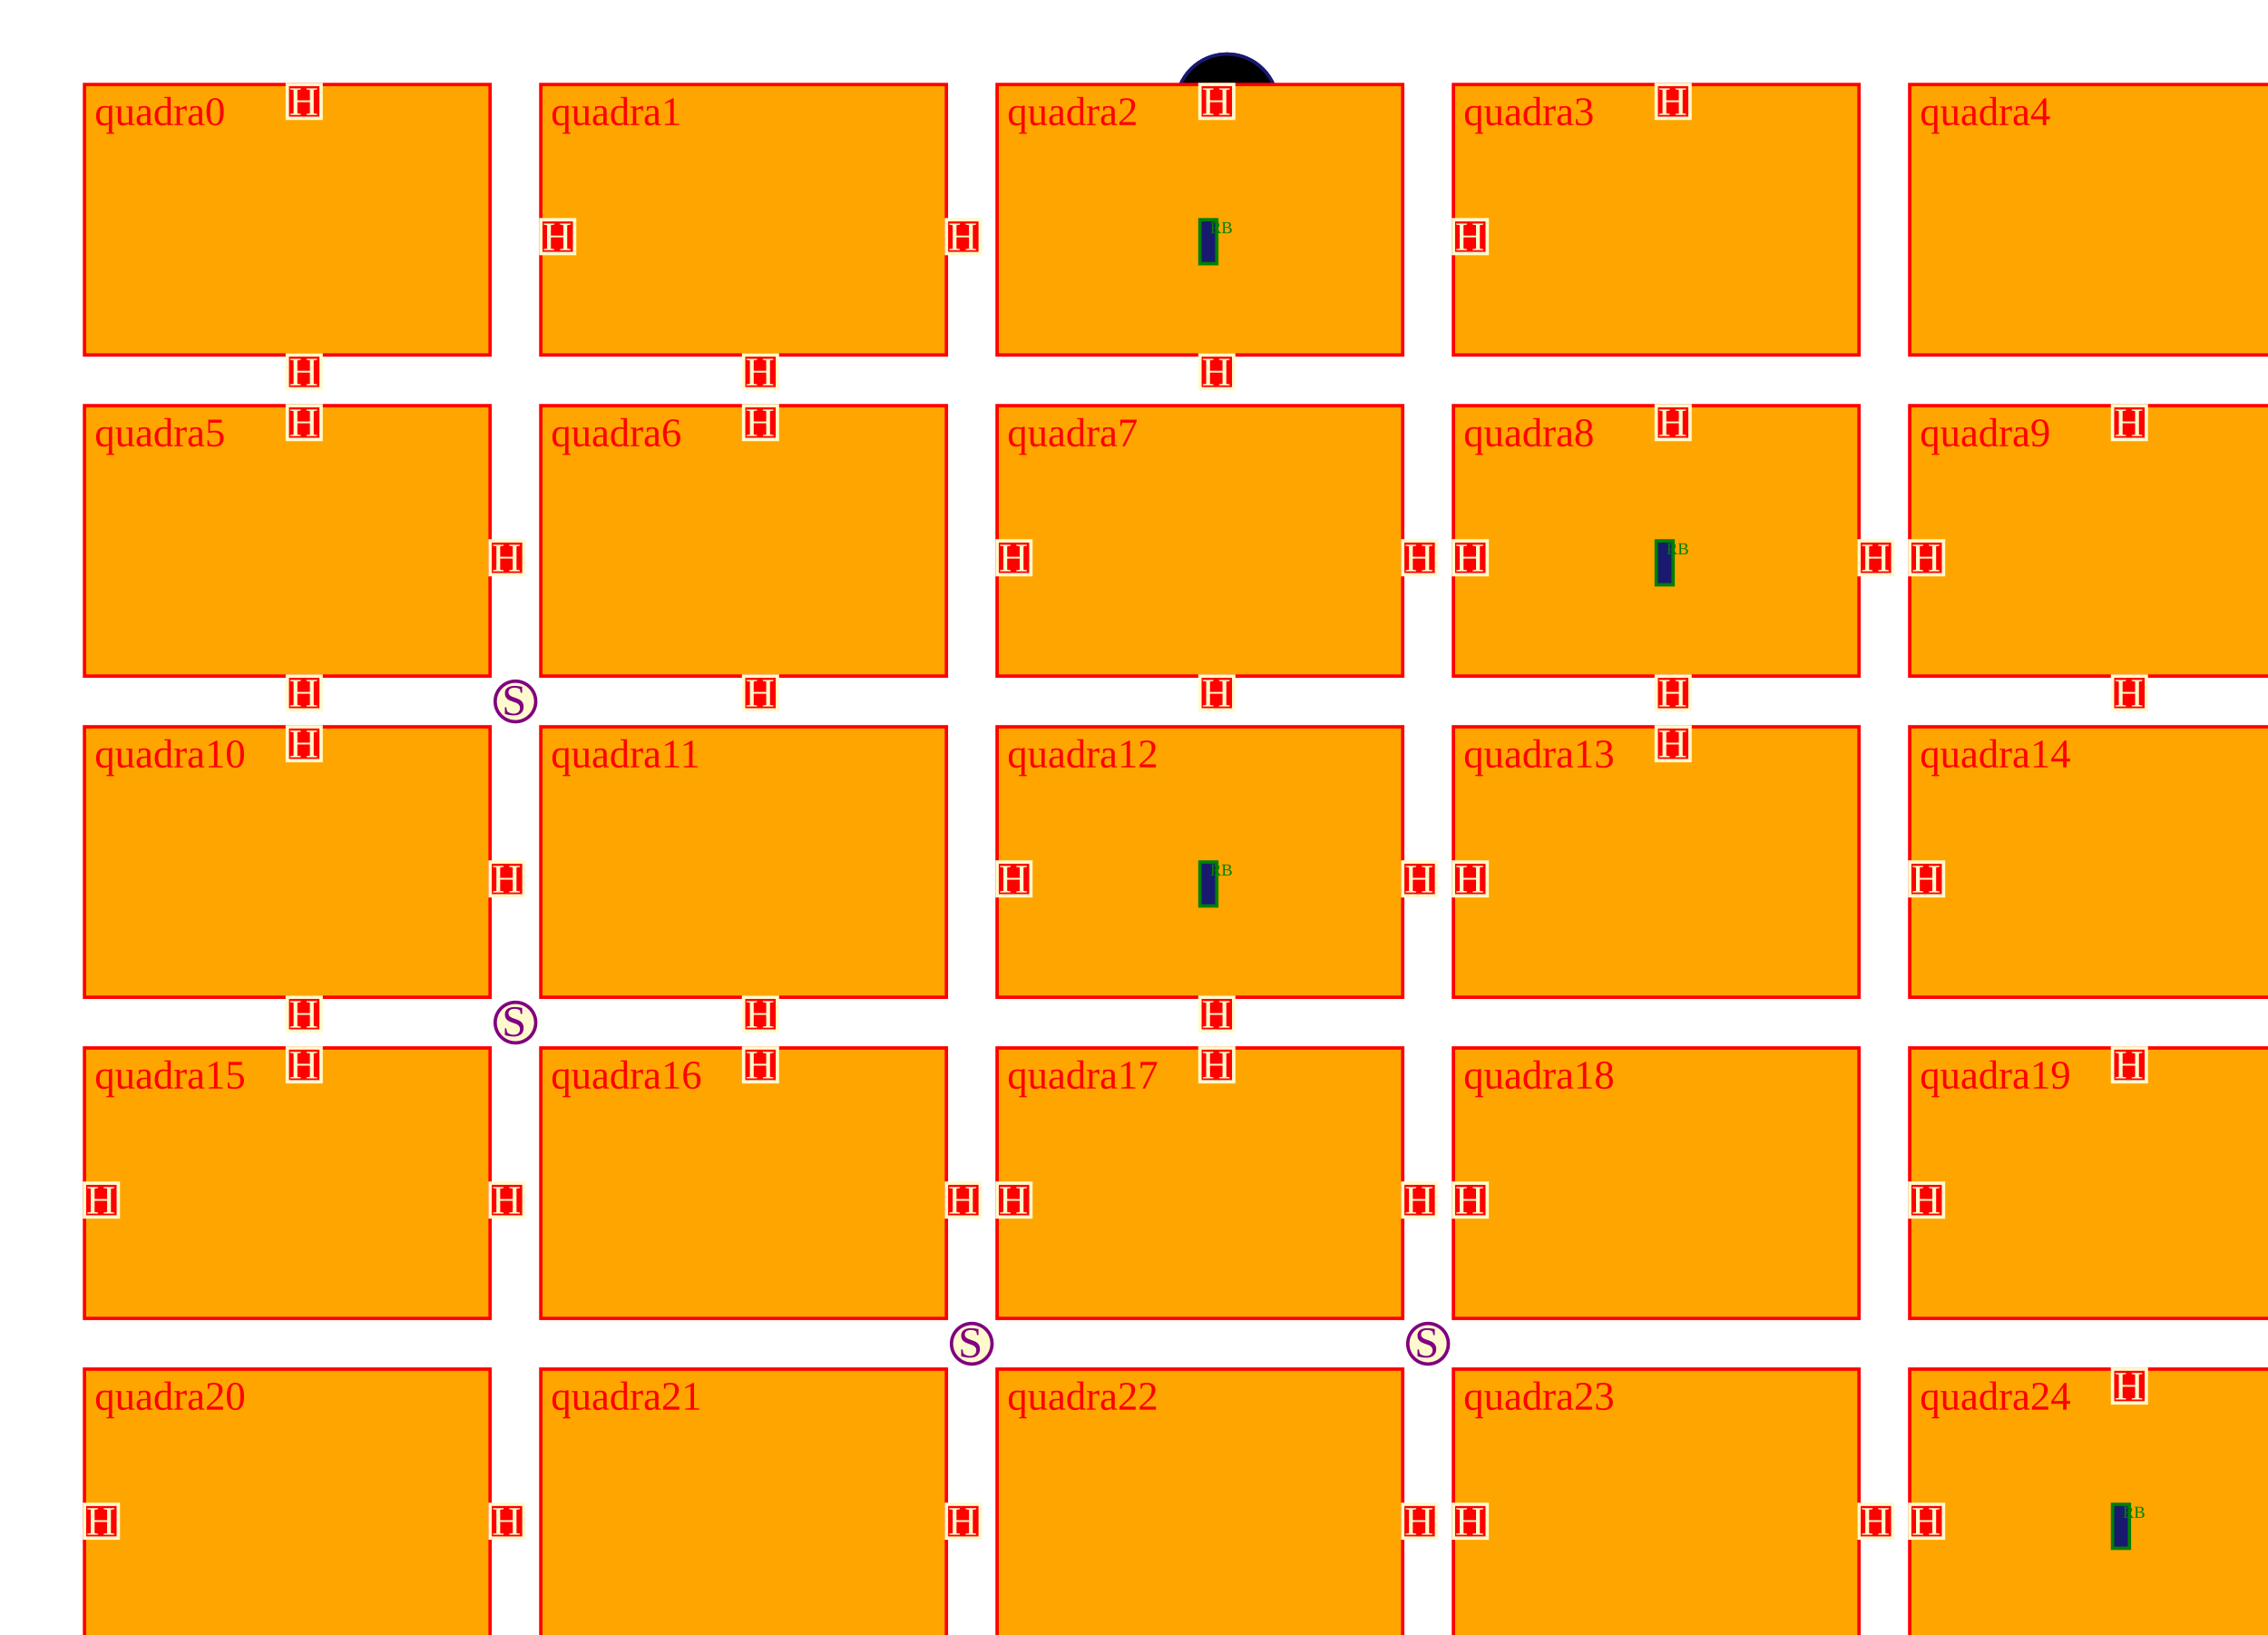
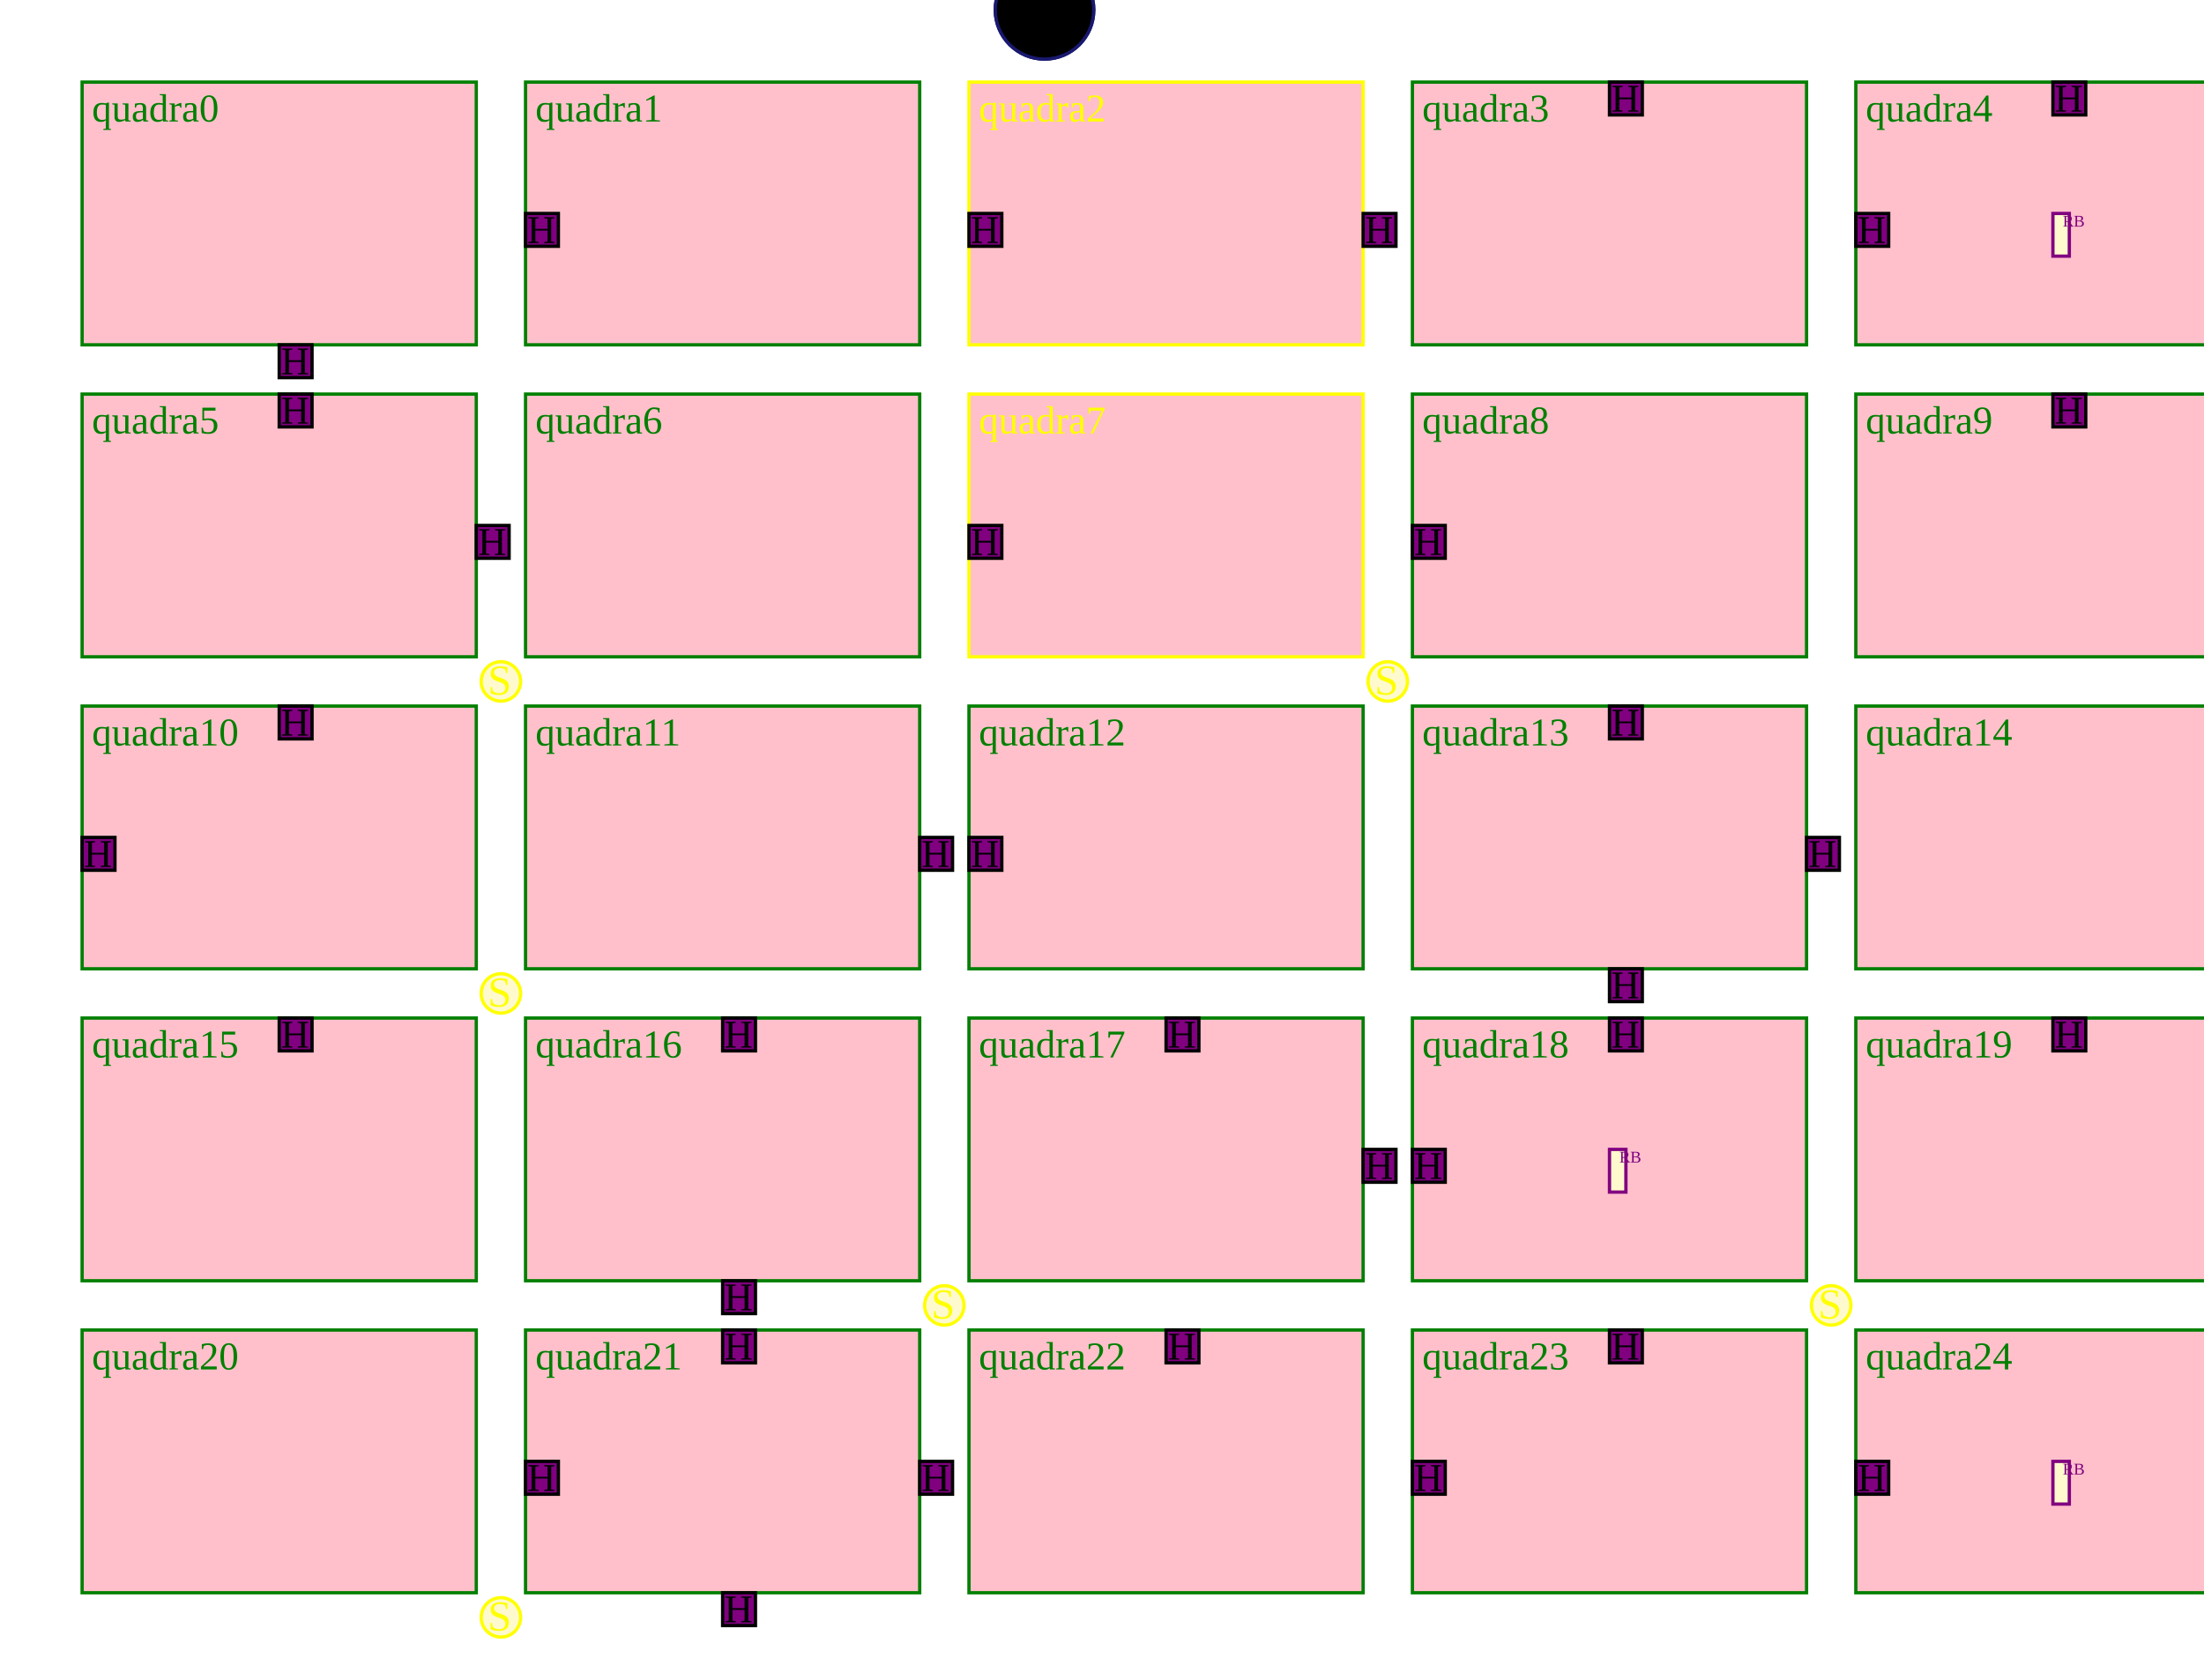
<svg>
-   <circle cx="363" cy="31" r="15" fill="black" stroke="midnightblue" stroke-width="1" />
-   <rect x="66" y="220" width="30" height="30" fill="black" stroke="midnightblue" stroke-width="1" />
-   <circle cx="363" cy="31" r="15" fill="black" stroke="midnightblue" stroke-width="1" />
-   <rect x="66" y="220" width="30" height="30" fill="black" stroke="midnightblue" stroke-width="1" />
-   <rect x="25" y="25" width="120" height="80" fill="orange" stroke="red" stroke-width="1" />
-   <text x="28" y="37" font-size="12" fill="red"> quadra0 </text>
-   <rect x="160" y="25" width="120" height="80" fill="orange" stroke="red" stroke-width="1" />
-   <text x="163" y="37" font-size="12" fill="red"> quadra1 </text>
-   <rect x="295" y="25" width="120" height="80" fill="orange" stroke="red" stroke-width="1" />
-   <text x="298" y="37" font-size="12" fill="red"> quadra2 </text>
-   <rect x="430" y="25" width="120" height="80" fill="orange" stroke="red" stroke-width="1" />
-   <text x="433" y="37" font-size="12" fill="red"> quadra3 </text>
-   <rect x="565" y="25" width="120" height="80" fill="orange" stroke="red" stroke-width="1" />
-   <text x="568" y="37" font-size="12" fill="red"> quadra4 </text>
-   <rect x="25" y="120" width="120" height="80" fill="orange" stroke="red" stroke-width="1" />
-   <text x="28" y="132" font-size="12" fill="red"> quadra5 </text>
-   <rect x="160" y="120" width="120" height="80" fill="orange" stroke="red" stroke-width="1" />
-   <text x="163" y="132" font-size="12" fill="red"> quadra6 </text>
-   <rect x="295" y="120" width="120" height="80" fill="orange" stroke="red" stroke-width="1" />
-   <text x="298" y="132" font-size="12" fill="red"> quadra7 </text>
-   <rect x="430" y="120" width="120" height="80" fill="orange" stroke="red" stroke-width="1" />
-   <text x="433" y="132" font-size="12" fill="red"> quadra8 </text>
-   <rect x="565" y="120" width="120" height="80" fill="orange" stroke="red" stroke-width="1" />
-   <text x="568" y="132" font-size="12" fill="red"> quadra9 </text>
-   <rect x="25" y="215" width="120" height="80" fill="orange" stroke="red" stroke-width="1" />
-   <text x="28" y="227" font-size="12" fill="red"> quadra10 </text>
-   <rect x="160" y="215" width="120" height="80" fill="orange" stroke="red" stroke-width="1" />
-   <text x="163" y="227" font-size="12" fill="red"> quadra11 </text>
-   <rect x="295" y="215" width="120" height="80" fill="orange" stroke="red" stroke-width="1" />
-   <text x="298" y="227" font-size="12" fill="red"> quadra12 </text>
-   <rect x="430" y="215" width="120" height="80" fill="orange" stroke="red" stroke-width="1" />
-   <text x="433" y="227" font-size="12" fill="red"> quadra13 </text>
-   <rect x="565" y="215" width="120" height="80" fill="orange" stroke="red" stroke-width="1" />
-   <text x="568" y="227" font-size="12" fill="red"> quadra14 </text>
-   <rect x="25" y="310" width="120" height="80" fill="orange" stroke="red" stroke-width="1" />
-   <text x="28" y="322" font-size="12" fill="red"> quadra15 </text>
-   <rect x="160" y="310" width="120" height="80" fill="orange" stroke="red" stroke-width="1" />
-   <text x="163" y="322" font-size="12" fill="red"> quadra16 </text>
-   <rect x="295" y="310" width="120" height="80" fill="orange" stroke="red" stroke-width="1" />
-   <text x="298" y="322" font-size="12" fill="red"> quadra17 </text>
-   <rect x="430" y="310" width="120" height="80" fill="orange" stroke="red" stroke-width="1" />
-   <text x="433" y="322" font-size="12" fill="red"> quadra18 </text>
-   <rect x="565" y="310" width="120" height="80" fill="orange" stroke="red" stroke-width="1" />
-   <text x="568" y="322" font-size="12" fill="red"> quadra19 </text>
-   <rect x="25" y="405" width="120" height="80" fill="orange" stroke="red" stroke-width="1" />
-   <text x="28" y="417" font-size="12" fill="red"> quadra20 </text>
-   <rect x="160" y="405" width="120" height="80" fill="orange" stroke="red" stroke-width="1" />
-   <text x="163" y="417" font-size="12" fill="red"> quadra21 </text>
-   <rect x="295" y="405" width="120" height="80" fill="orange" stroke="red" stroke-width="1" />
-   <text x="298" y="417" font-size="12" fill="red"> quadra22 </text>
-   <rect x="430" y="405" width="120" height="80" fill="orange" stroke="red" stroke-width="1" />
-   <text x="433" y="417" font-size="12" fill="red"> quadra23 </text>
-   <rect x="565" y="405" width="120" height="80" fill="orange" stroke="red" stroke-width="1" />
-   <text x="568" y="417" font-size="12" fill="red"> quadra24 </text>
-   <rect x="85" y="25" width="10" height="10" fill="red" stroke="lemonchiffon" stroke-width="1" />
-   <text x="85.5" y="34" font-size="12" fill="lemonchiffon"> H </text>
-   <rect x="85" y="105" width="10" height="10" fill="red" stroke="lemonchiffon" stroke-width="1" />
-   <text x="85.5" y="114" font-size="12" fill="lemonchiffon"> H </text>
-   <rect x="280" y="65" width="10" height="10" fill="red" stroke="lemonchiffon" stroke-width="1" />
-   <text x="280.5" y="74" font-size="12" fill="lemonchiffon"> H </text>
-   <rect x="220" y="105" width="10" height="10" fill="red" stroke="lemonchiffon" stroke-width="1" />
-   <text x="220.5" y="114" font-size="12" fill="lemonchiffon"> H </text>
-   <rect x="160" y="65" width="10" height="10" fill="red" stroke="lemonchiffon" stroke-width="1" />
-   <text x="160.5" y="74" font-size="12" fill="lemonchiffon"> H </text>
-   <rect x="355" y="25" width="10" height="10" fill="red" stroke="lemonchiffon" stroke-width="1" />
-   <text x="355.5" y="34" font-size="12" fill="lemonchiffon"> H </text>
-   <rect x="355" y="105" width="10" height="10" fill="red" stroke="lemonchiffon" stroke-width="1" />
-   <text x="355.5" y="114" font-size="12" fill="lemonchiffon"> H </text>
-   <rect x="490" y="25" width="10" height="10" fill="red" stroke="lemonchiffon" stroke-width="1" />
-   <text x="490.5" y="34" font-size="12" fill="lemonchiffon"> H </text>
-   <rect x="430" y="65" width="10" height="10" fill="red" stroke="lemonchiffon" stroke-width="1" />
-   <text x="430.5" y="74" font-size="12" fill="lemonchiffon"> H </text>
-   <rect x="685" y="65" width="10" height="10" fill="red" stroke="lemonchiffon" stroke-width="1" />
-   <text x="685.5" y="74" font-size="12" fill="lemonchiffon"> H </text>
-   <rect x="85" y="120" width="10" height="10" fill="red" stroke="lemonchiffon" stroke-width="1" />
-   <text x="85.5" y="129" font-size="12" fill="lemonchiffon"> H </text>
-   <rect x="145" y="160" width="10" height="10" fill="red" stroke="lemonchiffon" stroke-width="1" />
-   <text x="145.5" y="169" font-size="12" fill="lemonchiffon"> H </text>
-   <rect x="85" y="200" width="10" height="10" fill="red" stroke="lemonchiffon" stroke-width="1" />
-   <text x="85.5" y="209" font-size="12" fill="lemonchiffon"> H </text>
-   <rect x="220" y="120" width="10" height="10" fill="red" stroke="lemonchiffon" stroke-width="1" />
-   <text x="220.5" y="129" font-size="12" fill="lemonchiffon"> H </text>
-   <rect x="220" y="200" width="10" height="10" fill="red" stroke="lemonchiffon" stroke-width="1" />
-   <text x="220.5" y="209" font-size="12" fill="lemonchiffon"> H </text>
-   <rect x="415" y="160" width="10" height="10" fill="red" stroke="lemonchiffon" stroke-width="1" />
-   <text x="415.5" y="169" font-size="12" fill="lemonchiffon"> H </text>
-   <rect x="355" y="200" width="10" height="10" fill="red" stroke="lemonchiffon" stroke-width="1" />
-   <text x="355.5" y="209" font-size="12" fill="lemonchiffon"> H </text>
-   <rect x="295" y="160" width="10" height="10" fill="red" stroke="lemonchiffon" stroke-width="1" />
-   <text x="295.5" y="169" font-size="12" fill="lemonchiffon"> H </text>
-   <rect x="490" y="120" width="10" height="10" fill="red" stroke="lemonchiffon" stroke-width="1" />
-   <text x="490.5" y="129" font-size="12" fill="lemonchiffon"> H </text>
-   <rect x="550" y="160" width="10" height="10" fill="red" stroke="lemonchiffon" stroke-width="1" />
-   <text x="550.5" y="169" font-size="12" fill="lemonchiffon"> H </text>
-   <rect x="490" y="200" width="10" height="10" fill="red" stroke="lemonchiffon" stroke-width="1" />
-   <text x="490.5" y="209" font-size="12" fill="lemonchiffon"> H </text>
-   <rect x="430" y="160" width="10" height="10" fill="red" stroke="lemonchiffon" stroke-width="1" />
-   <text x="430.5" y="169" font-size="12" fill="lemonchiffon"> H </text>
-   <rect x="625" y="120" width="10" height="10" fill="red" stroke="lemonchiffon" stroke-width="1" />
-   <text x="625.5" y="129" font-size="12" fill="lemonchiffon"> H </text>
-   <rect x="625" y="200" width="10" height="10" fill="red" stroke="lemonchiffon" stroke-width="1" />
-   <text x="625.5" y="209" font-size="12" fill="lemonchiffon"> H </text>
-   <rect x="565" y="160" width="10" height="10" fill="red" stroke="lemonchiffon" stroke-width="1" />
-   <text x="565.5" y="169" font-size="12" fill="lemonchiffon"> H </text>
-   <rect x="85" y="215" width="10" height="10" fill="red" stroke="lemonchiffon" stroke-width="1" />
-   <text x="85.5" y="224" font-size="12" fill="lemonchiffon"> H </text>
-   <rect x="145" y="255" width="10" height="10" fill="red" stroke="lemonchiffon" stroke-width="1" />
-   <text x="145.5" y="264" font-size="12" fill="lemonchiffon"> H </text>
-   <rect x="85" y="295" width="10" height="10" fill="red" stroke="lemonchiffon" stroke-width="1" />
-   <text x="85.5" y="304" font-size="12" fill="lemonchiffon"> H </text>
-   <rect x="220" y="295" width="10" height="10" fill="red" stroke="lemonchiffon" stroke-width="1" />
-   <text x="220.5" y="304" font-size="12" fill="lemonchiffon"> H </text>
-   <rect x="415" y="255" width="10" height="10" fill="red" stroke="lemonchiffon" stroke-width="1" />
-   <text x="415.5" y="264" font-size="12" fill="lemonchiffon"> H </text>
-   <rect x="355" y="295" width="10" height="10" fill="red" stroke="lemonchiffon" stroke-width="1" />
-   <text x="355.5" y="304" font-size="12" fill="lemonchiffon"> H </text>
-   <rect x="295" y="255" width="10" height="10" fill="red" stroke="lemonchiffon" stroke-width="1" />
-   <text x="295.5" y="264" font-size="12" fill="lemonchiffon"> H </text>
-   <rect x="490" y="215" width="10" height="10" fill="red" stroke="lemonchiffon" stroke-width="1" />
-   <text x="490.5" y="224" font-size="12" fill="lemonchiffon"> H </text>
-   <rect x="430" y="255" width="10" height="10" fill="red" stroke="lemonchiffon" stroke-width="1" />
-   <text x="430.5" y="264" font-size="12" fill="lemonchiffon"> H </text>
-   <rect x="565" y="255" width="10" height="10" fill="red" stroke="lemonchiffon" stroke-width="1" />
-   <text x="565.5" y="264" font-size="12" fill="lemonchiffon"> H </text>
-   <rect x="85" y="310" width="10" height="10" fill="red" stroke="lemonchiffon" stroke-width="1" />
-   <text x="85.5" y="319" font-size="12" fill="lemonchiffon"> H </text>
-   <rect x="145" y="350" width="10" height="10" fill="red" stroke="lemonchiffon" stroke-width="1" />
-   <text x="145.5" y="359" font-size="12" fill="lemonchiffon"> H </text>
-   <rect x="25" y="350" width="10" height="10" fill="red" stroke="lemonchiffon" stroke-width="1" />
-   <text x="25.5" y="359" font-size="12" fill="lemonchiffon"> H </text>
-   <rect x="220" y="310" width="10" height="10" fill="red" stroke="lemonchiffon" stroke-width="1" />
-   <text x="220.5" y="319" font-size="12" fill="lemonchiffon"> H </text>
-   <rect x="280" y="350" width="10" height="10" fill="red" stroke="lemonchiffon" stroke-width="1" />
-   <text x="280.5" y="359" font-size="12" fill="lemonchiffon"> H </text>
-   <rect x="355" y="310" width="10" height="10" fill="red" stroke="lemonchiffon" stroke-width="1" />
-   <text x="355.5" y="319" font-size="12" fill="lemonchiffon"> H </text>
-   <rect x="415" y="350" width="10" height="10" fill="red" stroke="lemonchiffon" stroke-width="1" />
-   <text x="415.5" y="359" font-size="12" fill="lemonchiffon"> H </text>
-   <rect x="295" y="350" width="10" height="10" fill="red" stroke="lemonchiffon" stroke-width="1" />
-   <text x="295.5" y="359" font-size="12" fill="lemonchiffon"> H </text>
-   <rect x="430" y="350" width="10" height="10" fill="red" stroke="lemonchiffon" stroke-width="1" />
-   <text x="430.5" y="359" font-size="12" fill="lemonchiffon"> H </text>
-   <rect x="625" y="310" width="10" height="10" fill="red" stroke="lemonchiffon" stroke-width="1" />
-   <text x="625.5" y="319" font-size="12" fill="lemonchiffon"> H </text>
-   <rect x="565" y="350" width="10" height="10" fill="red" stroke="lemonchiffon" stroke-width="1" />
-   <text x="565.5" y="359" font-size="12" fill="lemonchiffon"> H </text>
-   <rect x="145" y="445" width="10" height="10" fill="red" stroke="lemonchiffon" stroke-width="1" />
-   <text x="145.5" y="454" font-size="12" fill="lemonchiffon"> H </text>
-   <rect x="25" y="445" width="10" height="10" fill="red" stroke="lemonchiffon" stroke-width="1" />
-   <text x="25.5" y="454" font-size="12" fill="lemonchiffon"> H </text>
-   <rect x="280" y="445" width="10" height="10" fill="red" stroke="lemonchiffon" stroke-width="1" />
-   <text x="280.5" y="454" font-size="12" fill="lemonchiffon"> H </text>
-   <rect x="415" y="445" width="10" height="10" fill="red" stroke="lemonchiffon" stroke-width="1" />
-   <text x="415.5" y="454" font-size="12" fill="lemonchiffon"> H </text>
-   <rect x="355" y="485" width="10" height="10" fill="red" stroke="lemonchiffon" stroke-width="1" />
-   <text x="355.5" y="494" font-size="12" fill="lemonchiffon"> H </text>
-   <rect x="550" y="445" width="10" height="10" fill="red" stroke="lemonchiffon" stroke-width="1" />
-   <text x="550.5" y="454" font-size="12" fill="lemonchiffon"> H </text>
-   <rect x="490" y="485" width="10" height="10" fill="red" stroke="lemonchiffon" stroke-width="1" />
-   <text x="490.5" y="494" font-size="12" fill="lemonchiffon"> H </text>
-   <rect x="430" y="445" width="10" height="10" fill="red" stroke="lemonchiffon" stroke-width="1" />
-   <text x="430.5" y="454" font-size="12" fill="lemonchiffon"> H </text>
-   <rect x="625" y="405" width="10" height="10" fill="red" stroke="lemonchiffon" stroke-width="1" />
-   <text x="625.5" y="414" font-size="12" fill="lemonchiffon"> H </text>
-   <rect x="625" y="485" width="10" height="10" fill="red" stroke="lemonchiffon" stroke-width="1" />
-   <text x="625.5" y="494" font-size="12" fill="lemonchiffon"> H </text>
-   <rect x="565" y="445" width="10" height="10" fill="red" stroke="lemonchiffon" stroke-width="1" />
-   <text x="565.5" y="454" font-size="12" fill="lemonchiffon"> H </text>
-   <circle cx="152.5" cy="207.5" r="6" fill="lemonchiffon" stroke="purple" stroke-width="1" />
-   <text x="148.5" y="211.5" font-size="13" fill="purple"> S </text>
-   <circle cx="152.5" cy="302.5" r="6" fill="lemonchiffon" stroke="purple" stroke-width="1" />
-   <text x="148.5" y="306.5" font-size="13" fill="purple"> S </text>
-   <circle cx="287.5" cy="397.5" r="6" fill="lemonchiffon" stroke="purple" stroke-width="1" />
-   <text x="283.5" y="401.5" font-size="13" fill="purple"> S </text>
-   <circle cx="422.5" cy="397.5" r="6" fill="lemonchiffon" stroke="purple" stroke-width="1" />
-   <text x="418.5" y="401.5" font-size="13" fill="purple"> S </text>
-   <circle cx="152.5" cy="492.5" r="6" fill="lemonchiffon" stroke="purple" stroke-width="1" />
-   <text x="148.5" y="496.5" font-size="13" fill="purple"> S </text>
-   <rect x="355" y="65" width="5" height="13" fill="midnightblue" stroke="green" stroke-width="1" />
-   <text x="358" y="69" font-size="5" fill="green"> RB </text>
-   <rect x="490" y="160" width="5" height="13" fill="midnightblue" stroke="green" stroke-width="1" />
-   <text x="493" y="164" font-size="5" fill="green"> RB </text>
-   <rect x="355" y="255" width="5" height="13" fill="midnightblue" stroke="green" stroke-width="1" />
-   <text x="358" y="259" font-size="5" fill="green"> RB </text>
-   <rect x="625" y="445" width="5" height="13" fill="midnightblue" stroke="green" stroke-width="1" />
-   <text x="628" y="449" font-size="5" fill="green"> RB </text>
+   <circle cx="318" cy="3" r="15" fill="black" stroke="midnightblue" stroke-width="1" />
+   <rect x="28" y="141" width="30" height="30" fill="black" stroke="midnightblue" stroke-width="1" />
+   <circle cx="318" cy="3" r="15" fill="black" stroke="midnightblue" stroke-width="1" />
+   <rect x="28" y="141" width="30" height="30" fill="black" stroke="midnightblue" stroke-width="1" />
+   <rect x="25" y="25" width="120" height="80" fill="pink" stroke="green" stroke-width="1" />
+   <text x="28" y="37" font-size="12" fill="green"> quadra0 </text>
+   <rect x="160" y="25" width="120" height="80" fill="pink" stroke="green" stroke-width="1" />
+   <text x="163" y="37" font-size="12" fill="green"> quadra1 </text>
+   <rect x="295" y="25" width="120" height="80" fill="pink" stroke="yellow" stroke-width="1" />
+   <text x="298" y="37" font-size="12" fill="yellow"> quadra2 </text>
+   <rect x="430" y="25" width="120" height="80" fill="pink" stroke="green" stroke-width="1" />
+   <text x="433" y="37" font-size="12" fill="green"> quadra3 </text>
+   <rect x="565" y="25" width="120" height="80" fill="pink" stroke="green" stroke-width="1" />
+   <text x="568" y="37" font-size="12" fill="green"> quadra4 </text>
+   <rect x="25" y="120" width="120" height="80" fill="pink" stroke="green" stroke-width="1" />
+   <text x="28" y="132" font-size="12" fill="green"> quadra5 </text>
+   <rect x="160" y="120" width="120" height="80" fill="pink" stroke="green" stroke-width="1" />
+   <text x="163" y="132" font-size="12" fill="green"> quadra6 </text>
+   <rect x="295" y="120" width="120" height="80" fill="pink" stroke="yellow" stroke-width="1" />
+   <text x="298" y="132" font-size="12" fill="yellow"> quadra7 </text>
+   <rect x="430" y="120" width="120" height="80" fill="pink" stroke="green" stroke-width="1" />
+   <text x="433" y="132" font-size="12" fill="green"> quadra8 </text>
+   <rect x="565" y="120" width="120" height="80" fill="pink" stroke="green" stroke-width="1" />
+   <text x="568" y="132" font-size="12" fill="green"> quadra9 </text>
+   <rect x="25" y="215" width="120" height="80" fill="pink" stroke="green" stroke-width="1" />
+   <text x="28" y="227" font-size="12" fill="green"> quadra10 </text>
+   <rect x="160" y="215" width="120" height="80" fill="pink" stroke="green" stroke-width="1" />
+   <text x="163" y="227" font-size="12" fill="green"> quadra11 </text>
+   <rect x="295" y="215" width="120" height="80" fill="pink" stroke="green" stroke-width="1" />
+   <text x="298" y="227" font-size="12" fill="green"> quadra12 </text>
+   <rect x="430" y="215" width="120" height="80" fill="pink" stroke="green" stroke-width="1" />
+   <text x="433" y="227" font-size="12" fill="green"> quadra13 </text>
+   <rect x="565" y="215" width="120" height="80" fill="pink" stroke="green" stroke-width="1" />
+   <text x="568" y="227" font-size="12" fill="green"> quadra14 </text>
+   <rect x="25" y="310" width="120" height="80" fill="pink" stroke="green" stroke-width="1" />
+   <text x="28" y="322" font-size="12" fill="green"> quadra15 </text>
+   <rect x="160" y="310" width="120" height="80" fill="pink" stroke="green" stroke-width="1" />
+   <text x="163" y="322" font-size="12" fill="green"> quadra16 </text>
+   <rect x="295" y="310" width="120" height="80" fill="pink" stroke="green" stroke-width="1" />
+   <text x="298" y="322" font-size="12" fill="green"> quadra17 </text>
+   <rect x="430" y="310" width="120" height="80" fill="pink" stroke="green" stroke-width="1" />
+   <text x="433" y="322" font-size="12" fill="green"> quadra18 </text>
+   <rect x="565" y="310" width="120" height="80" fill="pink" stroke="green" stroke-width="1" />
+   <text x="568" y="322" font-size="12" fill="green"> quadra19 </text>
+   <rect x="25" y="405" width="120" height="80" fill="pink" stroke="green" stroke-width="1" />
+   <text x="28" y="417" font-size="12" fill="green"> quadra20 </text>
+   <rect x="160" y="405" width="120" height="80" fill="pink" stroke="green" stroke-width="1" />
+   <text x="163" y="417" font-size="12" fill="green"> quadra21 </text>
+   <rect x="295" y="405" width="120" height="80" fill="pink" stroke="green" stroke-width="1" />
+   <text x="298" y="417" font-size="12" fill="green"> quadra22 </text>
+   <rect x="430" y="405" width="120" height="80" fill="pink" stroke="green" stroke-width="1" />
+   <text x="433" y="417" font-size="12" fill="green"> quadra23 </text>
+   <rect x="565" y="405" width="120" height="80" fill="pink" stroke="green" stroke-width="1" />
+   <text x="568" y="417" font-size="12" fill="green"> quadra24 </text>
+   <rect x="85" y="105" width="10" height="10" fill="purple" stroke="black" stroke-width="1" />
+   <text x="85.5" y="114" font-size="12" fill="black"> H </text>
+   <rect x="160" y="65" width="10" height="10" fill="purple" stroke="black" stroke-width="1" />
+   <text x="160.5" y="74" font-size="12" fill="black"> H </text>
+   <rect x="415" y="65" width="10" height="10" fill="purple" stroke="black" stroke-width="1" />
+   <text x="415.5" y="74" font-size="12" fill="black"> H </text>
+   <rect x="295" y="65" width="10" height="10" fill="purple" stroke="black" stroke-width="1" />
+   <text x="295.5" y="74" font-size="12" fill="black"> H </text>
+   <rect x="490" y="25" width="10" height="10" fill="purple" stroke="black" stroke-width="1" />
+   <text x="490.5" y="34" font-size="12" fill="black"> H </text>
+   <rect x="625" y="25" width="10" height="10" fill="purple" stroke="black" stroke-width="1" />
+   <text x="625.5" y="34" font-size="12" fill="black"> H </text>
+   <rect x="685" y="65" width="10" height="10" fill="purple" stroke="black" stroke-width="1" />
+   <text x="685.5" y="74" font-size="12" fill="black"> H </text>
+   <rect x="565" y="65" width="10" height="10" fill="purple" stroke="black" stroke-width="1" />
+   <text x="565.5" y="74" font-size="12" fill="black"> H </text>
+   <rect x="85" y="120" width="10" height="10" fill="purple" stroke="black" stroke-width="1" />
+   <text x="85.5" y="129" font-size="12" fill="black"> H </text>
+   <rect x="145" y="160" width="10" height="10" fill="purple" stroke="black" stroke-width="1" />
+   <text x="145.5" y="169" font-size="12" fill="black"> H </text>
+   <rect x="295" y="160" width="10" height="10" fill="purple" stroke="black" stroke-width="1" />
+   <text x="295.5" y="169" font-size="12" fill="black"> H </text>
+   <rect x="430" y="160" width="10" height="10" fill="purple" stroke="black" stroke-width="1" />
+   <text x="430.5" y="169" font-size="12" fill="black"> H </text>
+   <rect x="625" y="120" width="10" height="10" fill="purple" stroke="black" stroke-width="1" />
+   <text x="625.5" y="129" font-size="12" fill="black"> H </text>
+   <rect x="85" y="215" width="10" height="10" fill="purple" stroke="black" stroke-width="1" />
+   <text x="85.5" y="224" font-size="12" fill="black"> H </text>
+   <rect x="25" y="255" width="10" height="10" fill="purple" stroke="black" stroke-width="1" />
+   <text x="25.5" y="264" font-size="12" fill="black"> H </text>
+   <rect x="280" y="255" width="10" height="10" fill="purple" stroke="black" stroke-width="1" />
+   <text x="280.5" y="264" font-size="12" fill="black"> H </text>
+   <rect x="295" y="255" width="10" height="10" fill="purple" stroke="black" stroke-width="1" />
+   <text x="295.5" y="264" font-size="12" fill="black"> H </text>
+   <rect x="490" y="215" width="10" height="10" fill="purple" stroke="black" stroke-width="1" />
+   <text x="490.5" y="224" font-size="12" fill="black"> H </text>
+   <rect x="550" y="255" width="10" height="10" fill="purple" stroke="black" stroke-width="1" />
+   <text x="550.5" y="264" font-size="12" fill="black"> H </text>
+   <rect x="490" y="295" width="10" height="10" fill="purple" stroke="black" stroke-width="1" />
+   <text x="490.5" y="304" font-size="12" fill="black"> H </text>
+   <rect x="685" y="255" width="10" height="10" fill="purple" stroke="black" stroke-width="1" />
+   <text x="685.5" y="264" font-size="12" fill="black"> H </text>
+   <rect x="85" y="310" width="10" height="10" fill="purple" stroke="black" stroke-width="1" />
+   <text x="85.5" y="319" font-size="12" fill="black"> H </text>
+   <rect x="220" y="310" width="10" height="10" fill="purple" stroke="black" stroke-width="1" />
+   <text x="220.5" y="319" font-size="12" fill="black"> H </text>
+   <rect x="220" y="390" width="10" height="10" fill="purple" stroke="black" stroke-width="1" />
+   <text x="220.5" y="399" font-size="12" fill="black"> H </text>
+   <rect x="355" y="310" width="10" height="10" fill="purple" stroke="black" stroke-width="1" />
+   <text x="355.5" y="319" font-size="12" fill="black"> H </text>
+   <rect x="415" y="350" width="10" height="10" fill="purple" stroke="black" stroke-width="1" />
+   <text x="415.5" y="359" font-size="12" fill="black"> H </text>
+   <rect x="490" y="310" width="10" height="10" fill="purple" stroke="black" stroke-width="1" />
+   <text x="490.5" y="319" font-size="12" fill="black"> H </text>
+   <rect x="430" y="350" width="10" height="10" fill="purple" stroke="black" stroke-width="1" />
+   <text x="430.5" y="359" font-size="12" fill="black"> H </text>
+   <rect x="625" y="310" width="10" height="10" fill="purple" stroke="black" stroke-width="1" />
+   <text x="625.5" y="319" font-size="12" fill="black"> H </text>
+   <rect x="220" y="405" width="10" height="10" fill="purple" stroke="black" stroke-width="1" />
+   <text x="220.5" y="414" font-size="12" fill="black"> H </text>
+   <rect x="280" y="445" width="10" height="10" fill="purple" stroke="black" stroke-width="1" />
+   <text x="280.5" y="454" font-size="12" fill="black"> H </text>
+   <rect x="220" y="485" width="10" height="10" fill="purple" stroke="black" stroke-width="1" />
+   <text x="220.5" y="494" font-size="12" fill="black"> H </text>
+   <rect x="160" y="445" width="10" height="10" fill="purple" stroke="black" stroke-width="1" />
+   <text x="160.5" y="454" font-size="12" fill="black"> H </text>
+   <rect x="355" y="405" width="10" height="10" fill="purple" stroke="black" stroke-width="1" />
+   <text x="355.5" y="414" font-size="12" fill="black"> H </text>
+   <rect x="490" y="405" width="10" height="10" fill="purple" stroke="black" stroke-width="1" />
+   <text x="490.5" y="414" font-size="12" fill="black"> H </text>
+   <rect x="430" y="445" width="10" height="10" fill="purple" stroke="black" stroke-width="1" />
+   <text x="430.5" y="454" font-size="12" fill="black"> H </text>
+   <rect x="565" y="445" width="10" height="10" fill="purple" stroke="black" stroke-width="1" />
+   <text x="565.5" y="454" font-size="12" fill="black"> H </text>
+   <circle cx="152.5" cy="207.5" r="6" fill="lemonchiffon" stroke="yellow" stroke-width="1" />
+   <text x="148.5" y="211.5" font-size="13" fill="yellow"> S </text>
+   <circle cx="422.5" cy="207.5" r="6" fill="lemonchiffon" stroke="yellow" stroke-width="1" />
+   <text x="418.5" y="211.5" font-size="13" fill="yellow"> S </text>
+   <circle cx="152.5" cy="302.5" r="6" fill="lemonchiffon" stroke="yellow" stroke-width="1" />
+   <text x="148.5" y="306.5" font-size="13" fill="yellow"> S </text>
+   <circle cx="287.5" cy="397.5" r="6" fill="lemonchiffon" stroke="yellow" stroke-width="1" />
+   <text x="283.5" y="401.5" font-size="13" fill="yellow"> S </text>
+   <circle cx="557.5" cy="397.5" r="6" fill="lemonchiffon" stroke="yellow" stroke-width="1" />
+   <text x="553.5" y="401.5" font-size="13" fill="yellow"> S </text>
+   <circle cx="152.5" cy="492.5" r="6" fill="lemonchiffon" stroke="yellow" stroke-width="1" />
+   <text x="148.5" y="496.5" font-size="13" fill="yellow"> S </text>
+   <rect x="625" y="65" width="5" height="13" fill="lemonchiffon" stroke="purple" stroke-width="1" />
+   <text x="628" y="69" font-size="5" fill="purple"> RB </text>
+   <rect x="490" y="350" width="5" height="13" fill="lemonchiffon" stroke="purple" stroke-width="1" />
+   <text x="493" y="354" font-size="5" fill="purple"> RB </text>
+   <rect x="625" y="445" width="5" height="13" fill="lemonchiffon" stroke="purple" stroke-width="1" />
+   <text x="628" y="449" font-size="5" fill="purple"> RB </text>
</svg>
